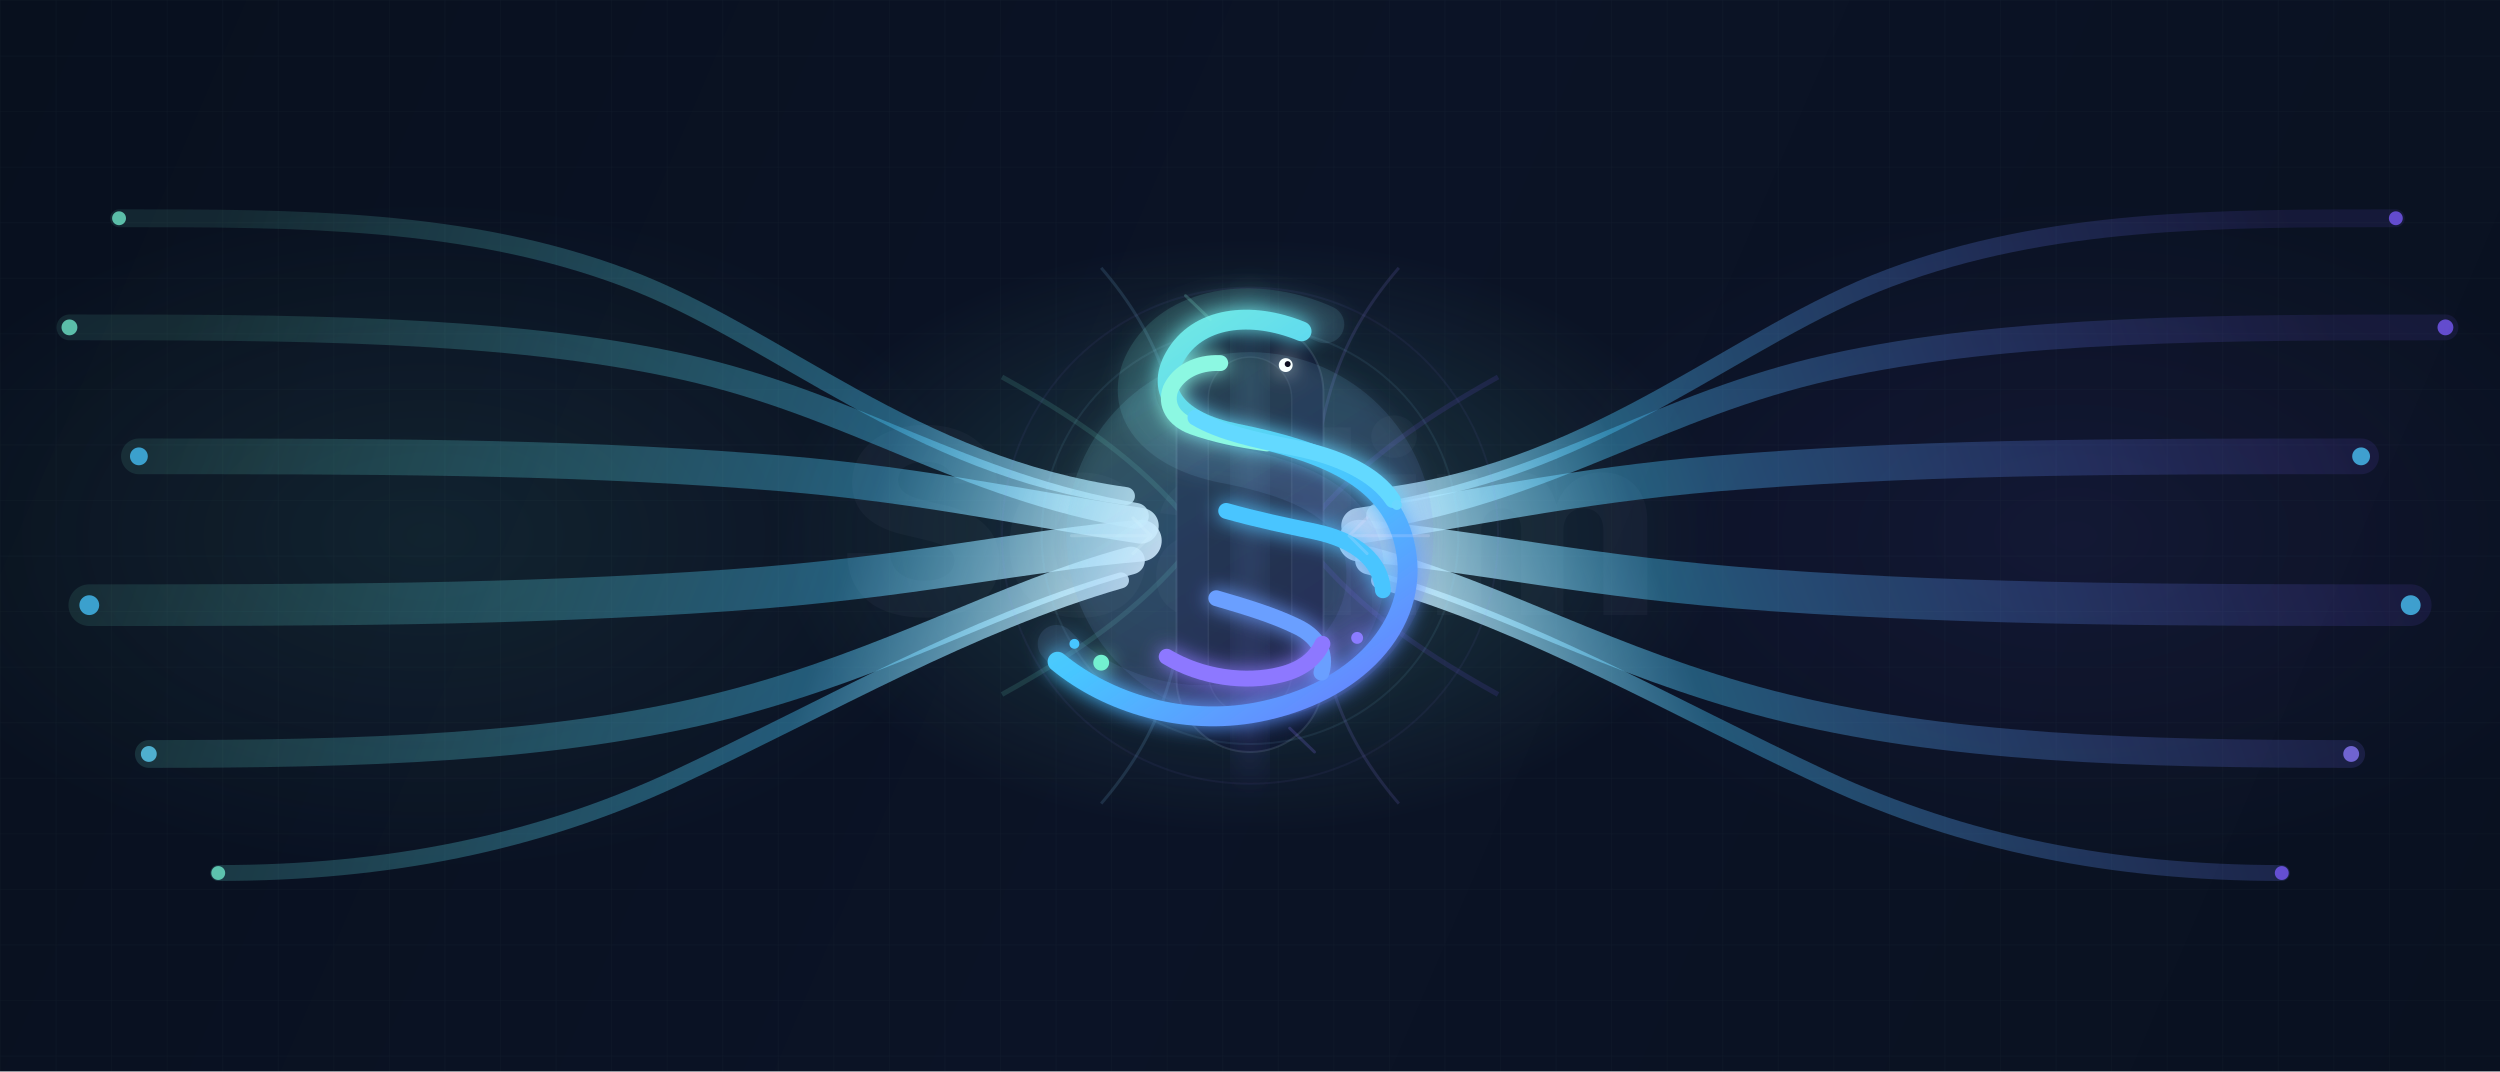
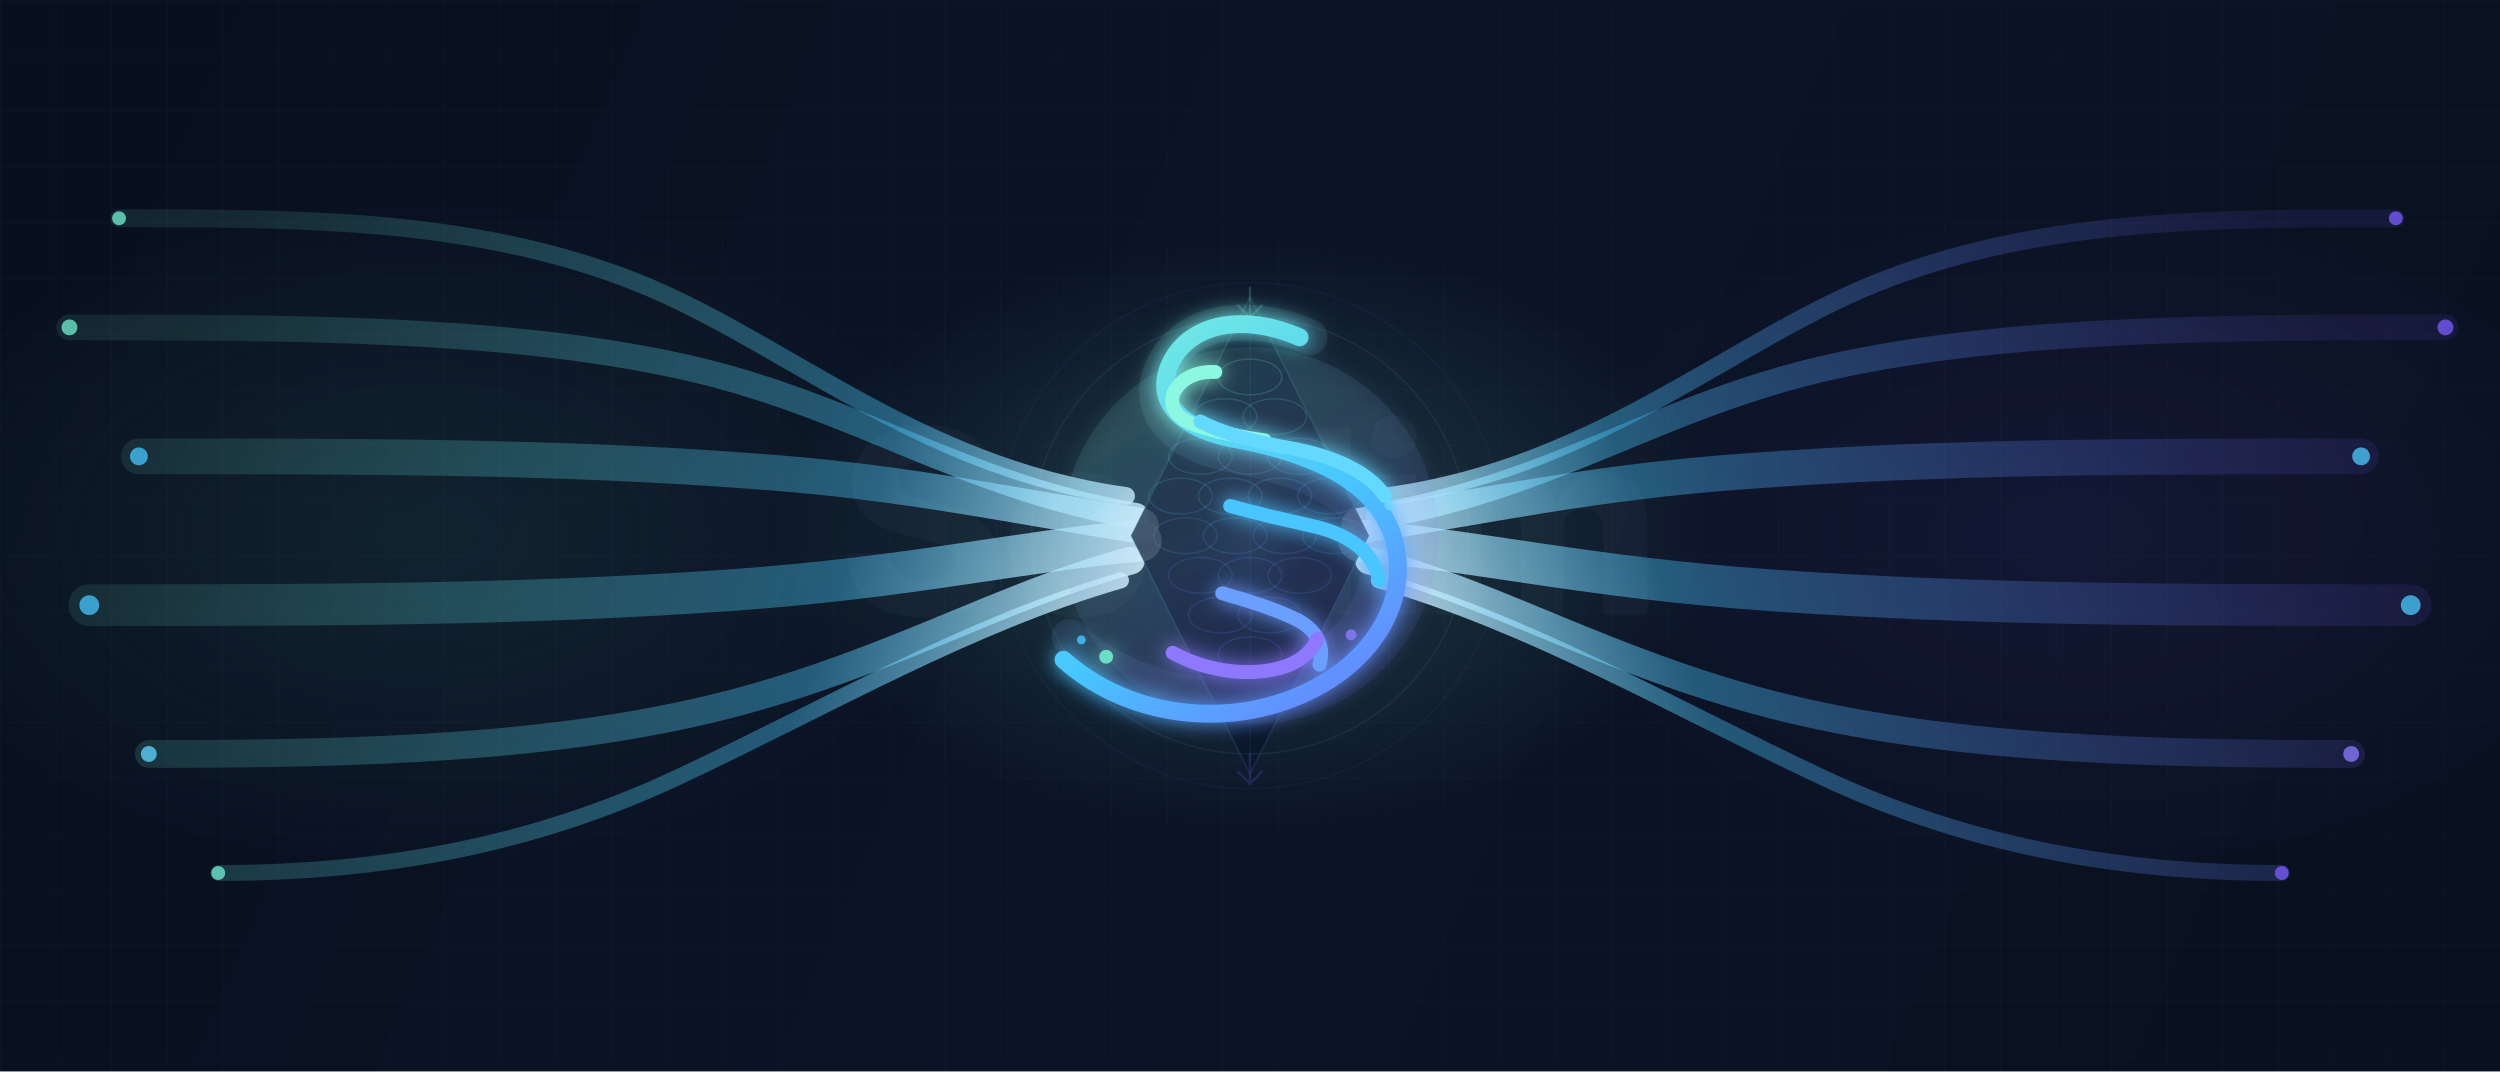
<svg xmlns="http://www.w3.org/2000/svg" width="2520" height="1080" viewBox="0 0 2520 1080" fill="none">
  <defs>
    <linearGradient id="bg" x1="0" y1="0" x2="2520" y2="1080" gradientUnits="userSpaceOnUse">
      <stop offset="0%" stop-color="#08101E" />
      <stop offset="50%" stop-color="#0B1326" />
      <stop offset="100%" stop-color="#091120" />
    </linearGradient>
    <radialGradient id="centerGlow" cx="0" cy="0" r="1" gradientUnits="userSpaceOnUse" gradientTransform="translate(1260 540) rotate(0) scale(480 300)">
      <stop offset="0%" stop-color="#47C6FF" stop-opacity="0.16" />
      <stop offset="45%" stop-color="#73F0D0" stop-opacity="0.10" />
      <stop offset="100%" stop-color="#73F0D0" stop-opacity="0" />
    </radialGradient>
    <radialGradient id="leftGlow" cx="0" cy="0" r="1" gradientUnits="userSpaceOnUse" gradientTransform="translate(430 540) rotate(0) scale(560 340)">
      <stop offset="0%" stop-color="#73F0D0" stop-opacity="0.08" />
      <stop offset="100%" stop-color="#73F0D0" stop-opacity="0" />
    </radialGradient>
    <radialGradient id="rightGlow" cx="0" cy="0" r="1" gradientUnits="userSpaceOnUse" gradientTransform="translate(2090 540) rotate(0) scale(560 340)">
      <stop offset="0%" stop-color="#7C5CFF" stop-opacity="0.08" />
      <stop offset="100%" stop-color="#7C5CFF" stop-opacity="0" />
    </radialGradient>
    <linearGradient id="pipeL" x1="220" y1="200" x2="1190" y2="540" gradientUnits="userSpaceOnUse">
      <stop offset="0%" stop-color="#73F0D0" stop-opacity="0.10" />
      <stop offset="70%" stop-color="#4BCBFF" stop-opacity="0.38" />
      <stop offset="100%" stop-color="#F0FBFF" stop-opacity="0.92" />
    </linearGradient>
    <linearGradient id="pipeR" x1="2300" y1="200" x2="1330" y2="540" gradientUnits="userSpaceOnUse">
      <stop offset="0%" stop-color="#7C5CFF" stop-opacity="0.10" />
      <stop offset="70%" stop-color="#4BCBFF" stop-opacity="0.38" />
      <stop offset="100%" stop-color="#F0FBFF" stop-opacity="0.92" />
    </linearGradient>
    <linearGradient id="accent" x1="1090" y1="300" x2="1440" y2="800" gradientUnits="userSpaceOnUse">
      <stop offset="0%" stop-color="#7EF3DB" />
      <stop offset="50%" stop-color="#47C6FF" />
      <stop offset="100%" stop-color="#7C5CFF" />
    </linearGradient>
    <linearGradient id="accentSoft" x1="1120" y1="320" x2="1410" y2="770" gradientUnits="userSpaceOnUse">
      <stop offset="0%" stop-color="#7EF3DB" stop-opacity="0.25" />
      <stop offset="100%" stop-color="#7C5CFF" stop-opacity="0.18" />
    </linearGradient>
    <filter id="blurSoft" x="-30%" y="-30%" width="160%" height="160%">
      <feGaussianBlur stdDeviation="18" />
    </filter>
    <filter id="glow" x="-40%" y="-40%" width="180%" height="180%">
      <feGaussianBlur stdDeviation="10" result="b" />
      <feMerge>
        <feMergeNode in="b" />
        <feMergeNode in="SourceGraphic" />
      </feMerge>
    </filter>
    <pattern id="grid" width="56" height="56" patternUnits="userSpaceOnUse">
      <path d="M56 0H0V56" stroke="#C7D6F7" stroke-opacity="0.04" stroke-width="1" />
    </pattern>
  </defs>
  <rect width="2520" height="1080" fill="url(#bg)" />
  <rect width="2520" height="1080" fill="url(#grid)" />
  <rect width="2520" height="1080" fill="url(#centerGlow)" />
  <rect width="2520" height="1080" fill="url(#leftGlow)" />
  <rect width="2520" height="1080" fill="url(#rightGlow)" />
  <text x="1260" y="620" text-anchor="middle" font-family="Inter, Segoe UI, Roboto, Helvetica, Arial, sans-serif" font-size="260" font-weight="800" letter-spacing="-8" fill="#DCE7FF" opacity="0.035">Scalim</text>
  <g stroke-linecap="round" fill="none">
    <path d="M120 220C300 220 470 220 630 280C785 338 920 470 1135 500" stroke="url(#pipeL)" stroke-width="18" />
    <path d="M70 330C290 330 510 330 690 370C860 408 970 490 1145 520" stroke="url(#pipeL)" stroke-width="26" />
    <path d="M140 460C370 460 560 460 760 475C915 486 1020 510 1150 530" stroke="url(#pipeL)" stroke-width="36" />
    <path d="M90 610C320 610 520 610 735 595C920 582 1030 555 1150 545" stroke="url(#pipeL)" stroke-width="42" />
    <path d="M150 760C360 760 560 755 735 710C900 667 1010 600 1140 565" stroke="url(#pipeL)" stroke-width="28" />
    <path d="M220 880C390 880 540 850 680 785C840 710 975 630 1130 585" stroke="url(#pipeL)" stroke-width="16" />
  </g>
  <g stroke-linecap="round" fill="none">
    <path d="M1400 500C1615 470 1750 338 1905 280C2065 220 2235 220 2415 220" stroke="url(#pipeR)" stroke-width="18" />
    <path d="M1390 520C1565 490 1675 408 1845 370C2025 330 2245 330 2465 330" stroke="url(#pipeR)" stroke-width="26" />
    <path d="M1370 530C1500 510 1605 486 1760 475C1960 460 2150 460 2380 460" stroke="url(#pipeR)" stroke-width="36" />
    <path d="M1370 545C1490 555 1600 582 1785 595C2000 610 2200 610 2430 610" stroke="url(#pipeR)" stroke-width="42" />
    <path d="M1380 565C1510 600 1620 667 1785 710C1960 755 2160 760 2370 760" stroke="url(#pipeR)" stroke-width="28" />
    <path d="M1390 585C1545 630 1680 710 1840 785C1980 850 2130 880 2300 880" stroke="url(#pipeR)" stroke-width="16" />
  </g>
  <g opacity="0.75">
    <circle cx="120" cy="220" r="7" fill="#73F0D0" />
    <circle cx="70" cy="330" r="8" fill="#73F0D0" />
    <circle cx="140" cy="460" r="9" fill="#47C6FF" />
    <circle cx="90" cy="610" r="10" fill="#47C6FF" />
    <circle cx="150" cy="760" r="8" fill="#61D8FF" />
    <circle cx="220" cy="880" r="7" fill="#73F0D0" />
    <circle cx="2415" cy="220" r="7" fill="#7C5CFF" />
    <circle cx="2465" cy="330" r="8" fill="#7C5CFF" />
    <circle cx="2380" cy="460" r="9" fill="#4BCBFF" />
    <circle cx="2430" cy="610" r="10" fill="#4BCBFF" />
    <circle cx="2370" cy="760" r="8" fill="#8C7BFF" />
    <circle cx="2300" cy="880" r="7" fill="#7C5CFF" />
  </g>
  <g>
-     <path d="M1110 270C1170 340 1195 410 1198 540C1195 670 1170 740 1110 810" stroke="#8DCFFF" stroke-opacity="0.14" stroke-width="3" fill="none" />
-     <path d="M1410 270C1350 340 1325 410 1322 540C1325 670 1350 740 1410 810" stroke="#9A8BFF" stroke-opacity="0.14" stroke-width="3" fill="none" />
-     <path d="M1010 380C1100 430 1160 475 1210 540C1160 605 1100 650 1010 700" stroke="#73F0D0" stroke-opacity="0.13" stroke-width="5" fill="none" />
-     <path d="M1510 380C1420 430 1360 475 1310 540C1360 605 1420 650 1510 700" stroke="#7C5CFF" stroke-opacity="0.13" stroke-width="5" fill="none" />
-     <rect x="1186" y="322" width="148" height="436" rx="74" fill="#0E1830" stroke="#CFE1FF" stroke-opacity="0.12" stroke-width="2" />
-     <rect x="1218" y="360" width="84" height="360" rx="42" fill="#0A1326" stroke="#D8EEFF" stroke-opacity="0.08" stroke-width="1.5" />
-     <rect x="1248" y="300" width="24" height="480" rx="12" fill="url(#accentSoft)" filter="url(#blurSoft)" />
+     <path d="M1260 300L1380 540L1260 780L1140 540Z" fill="#0B1528" fill-opacity="0.80" stroke="url(#accent)" stroke-opacity="0.12" stroke-width="2" stroke-linejoin="round" />
+     <ellipse cx="1260" cy="380" rx="32" ry="18" fill="none" stroke="#7EF3DB" stroke-opacity="0.18" stroke-width="1.5" />
+     <ellipse cx="1235" cy="420" rx="32" ry="18" fill="none" stroke="#6AEACC" stroke-opacity="0.16" stroke-width="1.5" />
+     <ellipse cx="1285" cy="420" rx="32" ry="18" fill="none" stroke="#6AEACC" stroke-opacity="0.16" stroke-width="1.5" />
+     <ellipse cx="1210" cy="460" rx="32" ry="18" fill="none" stroke="#55D8F0" stroke-opacity="0.15" stroke-width="1.5" />
+     <ellipse cx="1260" cy="460" rx="32" ry="18" fill="none" stroke="#55D8F0" stroke-opacity="0.15" stroke-width="1.5" />
+     <ellipse cx="1310" cy="460" rx="32" ry="18" fill="none" stroke="#55D8F0" stroke-opacity="0.15" stroke-width="1.5" />
+     <ellipse cx="1190" cy="500" rx="32" ry="18" fill="none" stroke="#47C6FF" stroke-opacity="0.16" stroke-width="1.5" />
+     <ellipse cx="1240" cy="500" rx="32" ry="18" fill="none" stroke="#47C6FF" stroke-opacity="0.16" stroke-width="1.5" />
+     <ellipse cx="1290" cy="500" rx="32" ry="18" fill="none" stroke="#47C6FF" stroke-opacity="0.16" stroke-width="1.5" />
+     <ellipse cx="1340" cy="500" rx="32" ry="18" fill="none" stroke="#47C6FF" stroke-opacity="0.16" stroke-width="1.5" />
+     <ellipse cx="1195" cy="540" rx="32" ry="18" fill="none" stroke="#4AAFFF" stroke-opacity="0.15" stroke-width="1.5" />
+     <ellipse cx="1245" cy="540" rx="32" ry="18" fill="none" stroke="#4AAFFF" stroke-opacity="0.15" stroke-width="1.5" />
+     <ellipse cx="1295" cy="540" rx="32" ry="18" fill="none" stroke="#4AAFFF" stroke-opacity="0.15" stroke-width="1.5" />
+     <ellipse cx="1345" cy="540" rx="32" ry="18" fill="none" stroke="#4AAFFF" stroke-opacity="0.15" stroke-width="1.5" />
+     <ellipse cx="1210" cy="580" rx="32" ry="18" fill="none" stroke="#5B8FFF" stroke-opacity="0.15" stroke-width="1.5" />
+     <ellipse cx="1260" cy="580" rx="32" ry="18" fill="none" stroke="#5B8FFF" stroke-opacity="0.15" stroke-width="1.5" />
+     <ellipse cx="1310" cy="580" rx="32" ry="18" fill="none" stroke="#5B8FFF" stroke-opacity="0.15" stroke-width="1.5" />
+     <ellipse cx="1230" cy="620" rx="32" ry="18" fill="none" stroke="#6A78FF" stroke-opacity="0.16" stroke-width="1.5" />
+     <ellipse cx="1280" cy="620" rx="32" ry="18" fill="none" stroke="#6A78FF" stroke-opacity="0.16" stroke-width="1.5" />
+     <ellipse cx="1260" cy="660" rx="32" ry="18" fill="none" stroke="#7C5CFF" stroke-opacity="0.18" stroke-width="1.5" />
+     <ellipse cx="1260" cy="540" rx="35" ry="55" fill="url(#accentSoft)" filter="url(#blurSoft)" opacity="0.4" />
+     <line x1="1260" y1="310" x2="1260" y2="770" stroke="url(#accent)" stroke-opacity="0.06" stroke-width="1.5" />
  </g>
  <g filter="url(#glow)">
-     <circle cx="1260" cy="540" r="185" fill="url(#accentSoft)" opacity="0.55" />
-     <circle cx="1260" cy="540" r="210" stroke="#8FD8FF" stroke-opacity="0.08" stroke-width="2" />
-     <circle cx="1260" cy="540" r="250" stroke="#8B7BFF" stroke-opacity="0.06" stroke-width="2" />
-     <path d="M1336 327              C1270 297 1189 305 1156 359              C1128 405 1158 453 1234 468              C1340 488 1380 525 1376 587              C1370 668 1276 723 1179 707              C1132 699 1092 678 1065 649" stroke="url(#accentSoft)" stroke-width="38" stroke-linecap="round" stroke-linejoin="round" opacity="0.55" />
-     <path d="M1312 334              C1261 313 1207 319 1184 360              C1164 395 1187 425 1246 437              C1335 455 1404 482 1417 554              C1431 630 1367 699 1267 718              C1193 732 1117 709 1066 667" stroke="url(#accent)" stroke-width="20" stroke-linecap="round" stroke-linejoin="round" />
-     <path d="M1230 366C1207 365 1188 375 1180 392C1174 408 1183 423 1202 430C1224 438 1248 443 1277 447" stroke="#8CF8E2" stroke-width="16" stroke-linecap="round" />
-     <path d="M1205 421C1230 436 1267 444 1303 451C1350 460 1387 478 1404 504" stroke="#64D9FF" stroke-width="16" stroke-linecap="round" />
-     <path d="M1236 515C1268 524 1297 530 1326 536C1368 545 1392 566 1394 595" stroke="#48C5FF" stroke-width="16" stroke-linecap="round" />
-     <path d="M1226 603C1257 612 1283 620 1306 631C1328 641 1338 658 1332 678" stroke="#6B9FFF" stroke-width="16" stroke-linecap="round" />
-     <path d="M1176 662C1211 683 1256 689 1291 680C1312 675 1326 664 1333 649" stroke="#8D78FF" stroke-width="16" stroke-linecap="round" />
-     <circle cx="1296" cy="368" r="7" fill="#F7FFFF" />
-     <circle cx="1298" cy="367" r="3" fill="#091120" />
-     <circle cx="1110" cy="668" r="8" fill="#73F0D0" />
-     <circle cx="1083" cy="649" r="5" fill="#47C6FF" />
-     <circle cx="1368" cy="643" r="6" fill="#8B7BFF" />
-     <circle cx="1408" cy="509" r="5" fill="#6AD7FF" />
+     <circle cx="1260" cy="540" r="190" fill="url(#accentSoft)" opacity="0.45" />
+     <circle cx="1260" cy="540" r="220" stroke="#8FD8FF" stroke-opacity="0.07" stroke-width="1.5" />
+     <circle cx="1260" cy="540" r="255" stroke="#8B7BFF" stroke-opacity="0.05" stroke-width="1.5" />
+     <path d="M1320 340              C1265 315 1200 320 1175 365              C1152 405 1175 445 1240 458              C1335 476 1395 510 1390 575              C1383 650 1295 710 1195 698              C1148 690 1105 668 1078 642" stroke="url(#accentSoft)" stroke-width="36" stroke-linecap="round" stroke-linejoin="round" opacity="0.45" />
+     <path d="M1310 340              C1260 318 1205 322 1182 362              C1162 398 1182 430 1242 442              C1330 458 1398 490 1408 558              C1418 628 1358 698 1260 716              C1190 728 1120 708 1072 665" stroke="url(#accent)" stroke-width="18" stroke-linecap="round" stroke-linejoin="round" />
+     <path d="M1225 375C1205 374 1190 382 1183 396C1178 410 1186 422 1204 428C1224 435 1248 440 1275 444" stroke="#8CF8E2" stroke-width="14" stroke-linecap="round" />
+     <path d="M1210 425C1235 438 1268 446 1302 452C1345 460 1380 476 1396 500" stroke="#64D9FF" stroke-width="14" stroke-linecap="round" />
+     <path d="M1240 510C1268 518 1296 524 1322 530C1360 538 1386 558 1390 585" stroke="#48C5FF" stroke-width="14" stroke-linecap="round" />
+     <path d="M1232 598C1260 606 1285 614 1306 624C1326 634 1336 650 1330 670" stroke="#6B9FFF" stroke-width="14" stroke-linecap="round" />
+     <path d="M1182 658C1215 676 1255 682 1288 674C1308 669 1322 658 1328 644" stroke="#8D78FF" stroke-width="14" stroke-linecap="round" />
+     <circle cx="1115" cy="662" r="7" fill="#73F0D0" opacity="0.85" />
+     <circle cx="1090" cy="645" r="4.5" fill="#47C6FF" opacity="0.80" />
+     <circle cx="1362" cy="640" r="5.5" fill="#8B7BFF" opacity="0.80" />
+     <circle cx="1400" cy="510" r="4.5" fill="#6AD7FF" opacity="0.80" />
  </g>
-   <g opacity="0.20" stroke-linecap="round" stroke-linejoin="round" fill="none">
-     <path d="M1080 540H1160" stroke="#D9F6FF" stroke-width="3" />
-     <path d="M1142 522L1160 540L1142 558" stroke="#D9F6FF" stroke-width="3" />
-     <path d="M1440 540H1360" stroke="#E7E0FF" stroke-width="3" />
-     <path d="M1378 522L1360 540L1378 558" stroke="#E7E0FF" stroke-width="3" />
-     <path d="M1195 298L1220 322" stroke="#8CF8E2" stroke-width="3" />
-     <path d="M1325 758L1300 734" stroke="#8D78FF" stroke-width="3" />
+   <g opacity="0.18" stroke-linecap="round" stroke-linejoin="round" fill="none">
+     <path d="M1260 290L1260 320" stroke="#7EF3DB" stroke-width="2.5" />
+     <path d="M1248 308L1260 320L1272 308" stroke="#7EF3DB" stroke-width="2.5" />
+     <path d="M1260 760L1260 790" stroke="#7C5CFF" stroke-width="2.5" />
+     <path d="M1248 778L1260 790L1272 778" stroke="#7C5CFF" stroke-width="2.5" />
  </g>
</svg>
